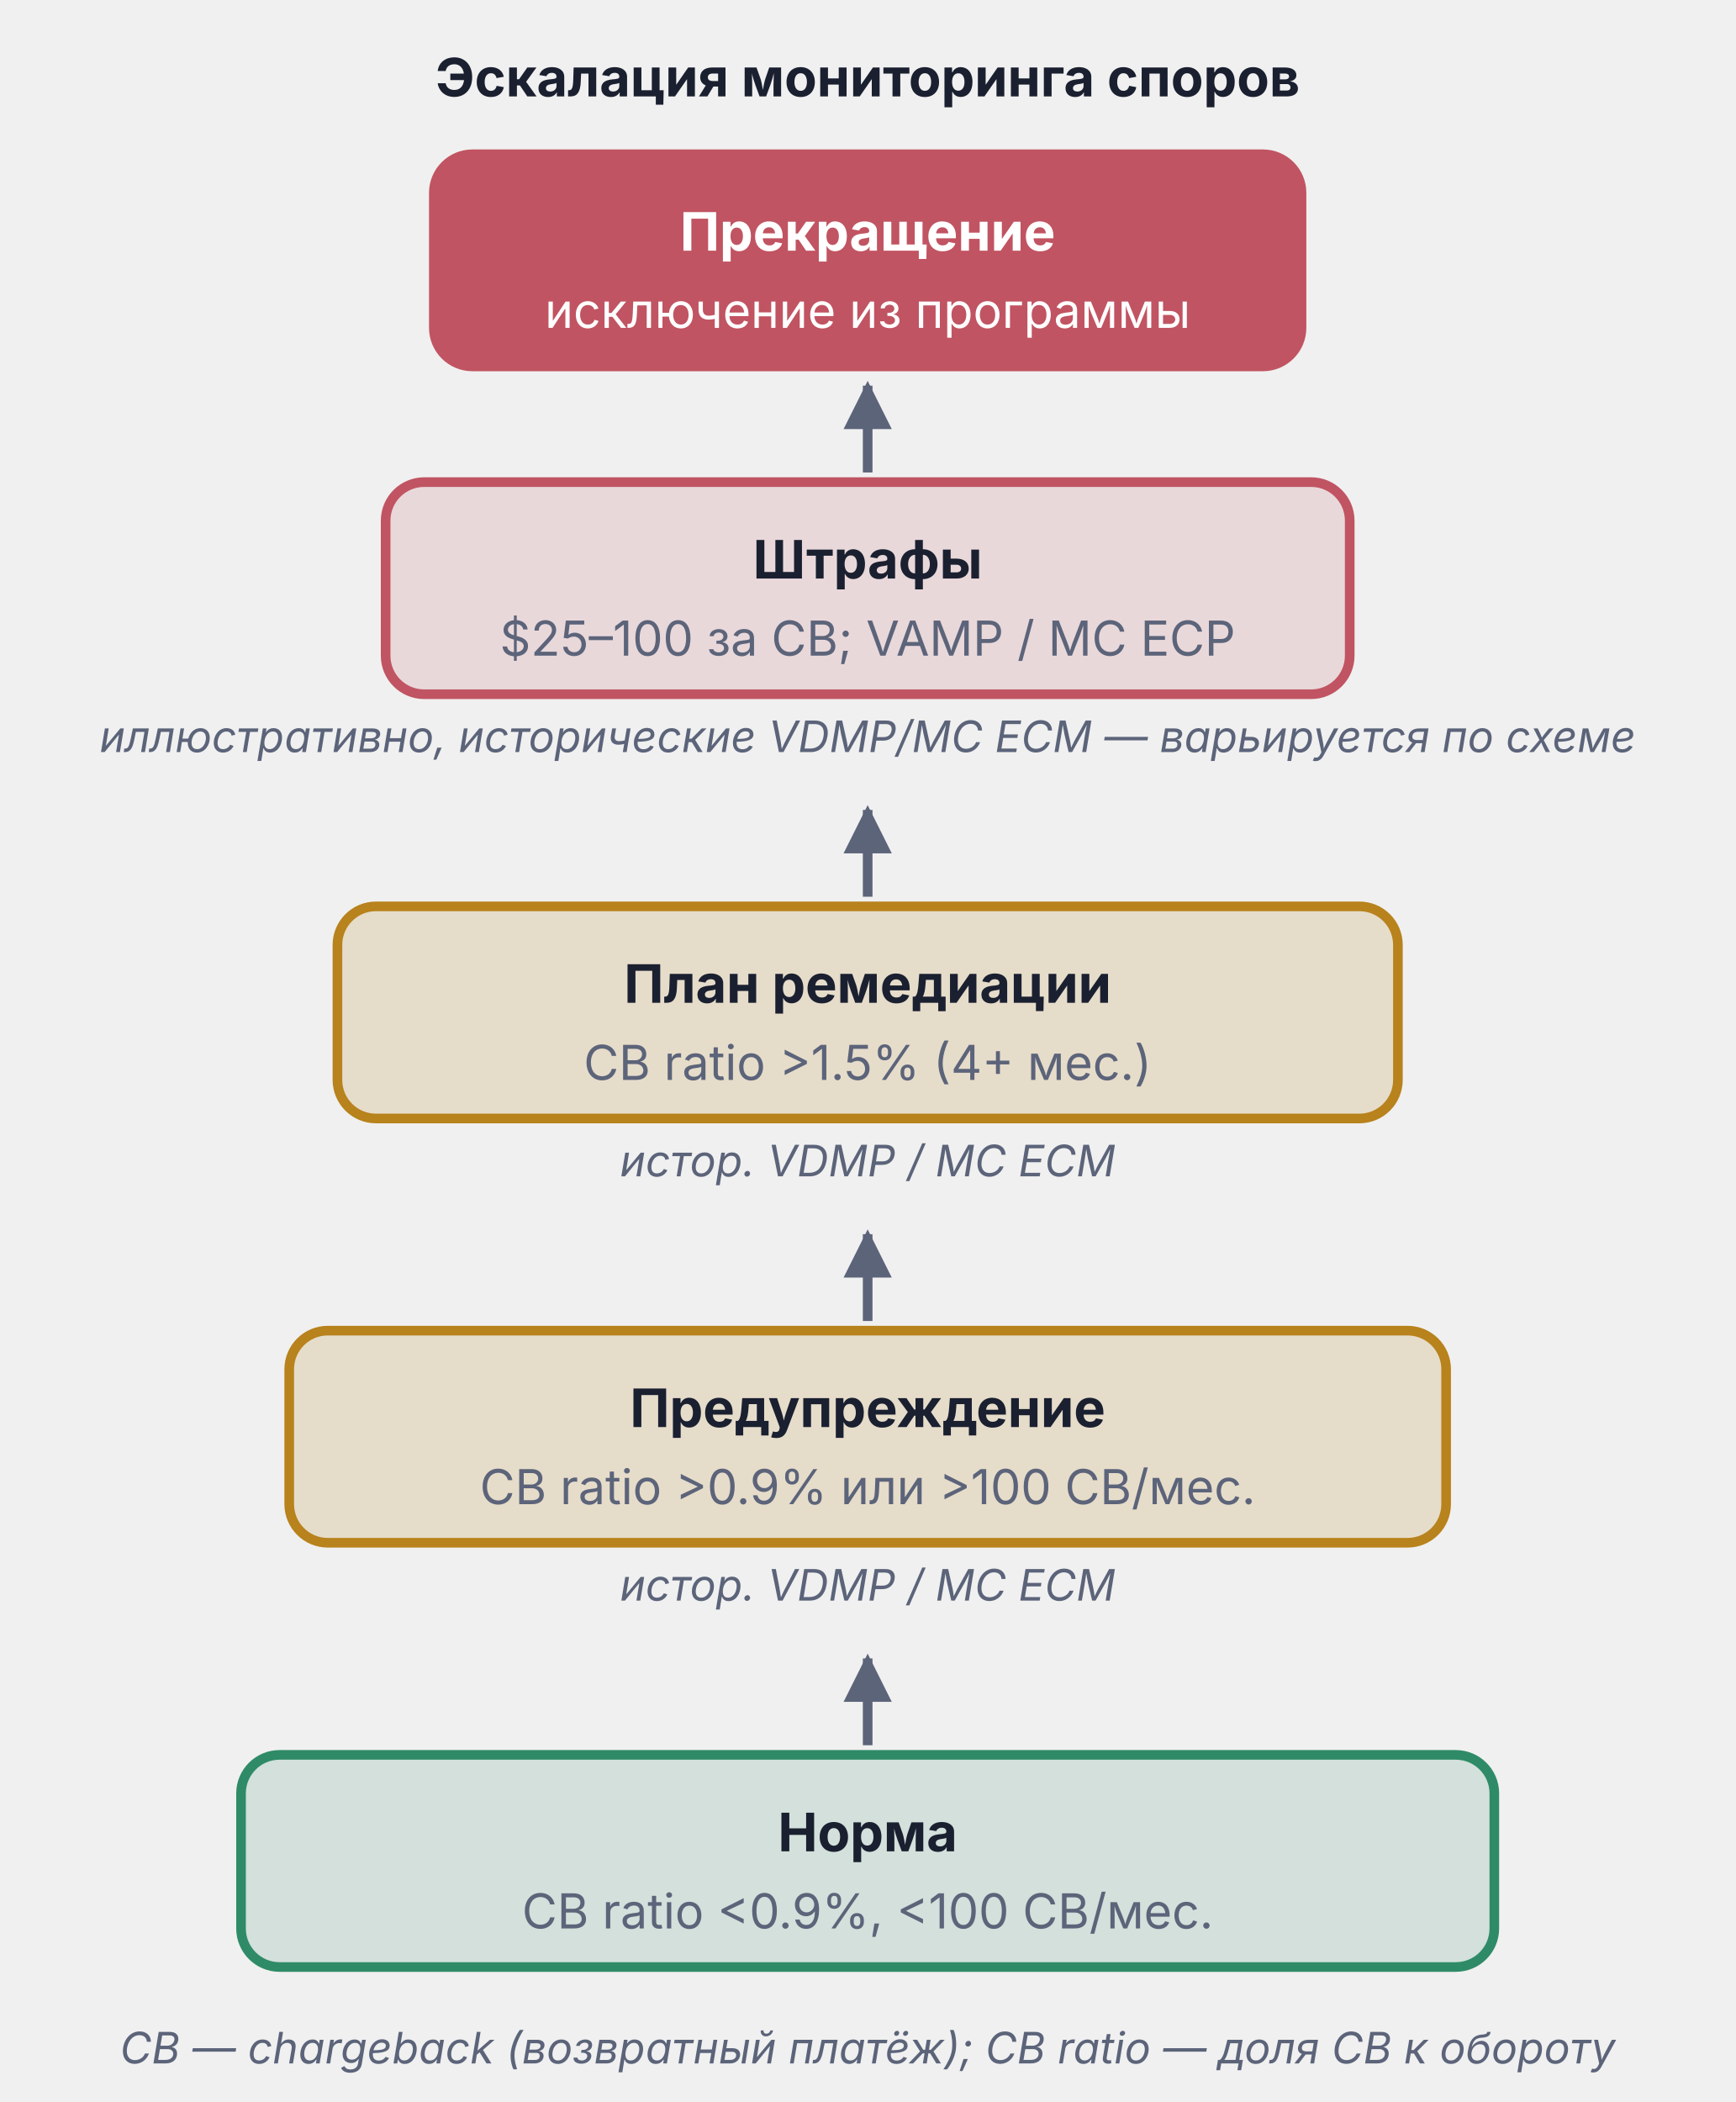
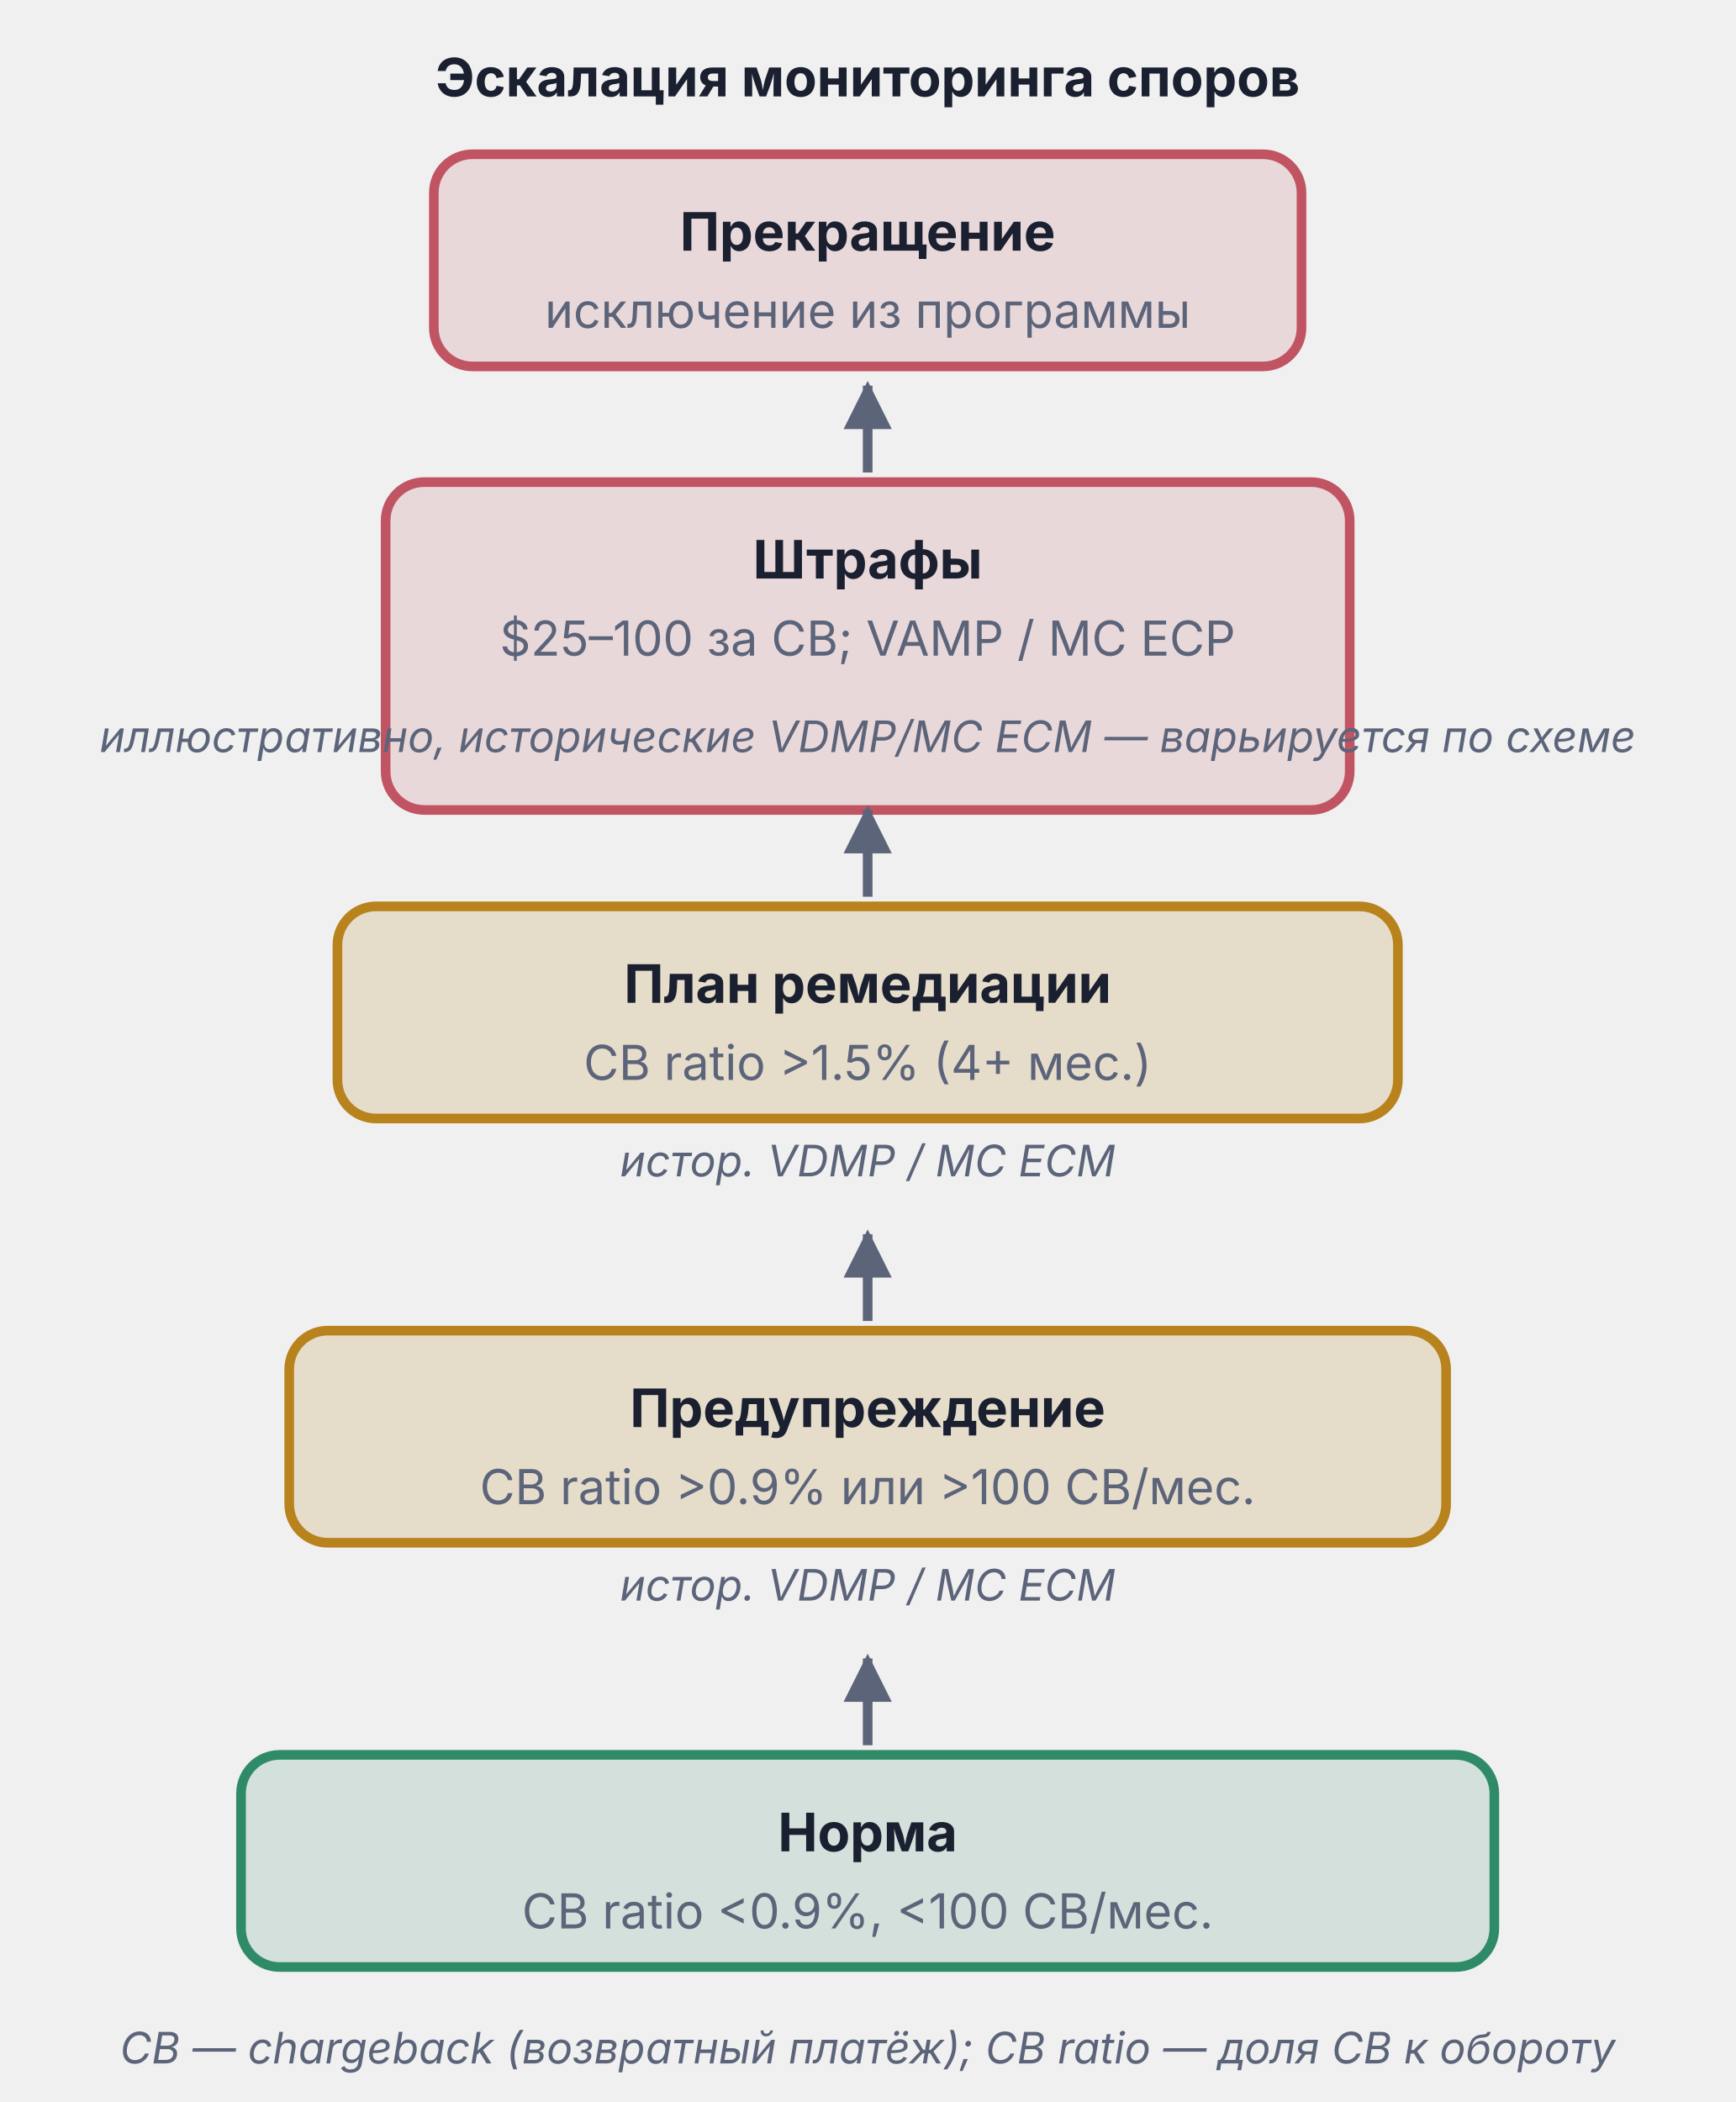
<svg xmlns="http://www.w3.org/2000/svg" viewBox="0 0 360 436" width="360" height="436">
  <defs>
    <marker id="arr-Muted" viewBox="0 0 10 10" refX="9" refY="5" markerWidth="5" markerHeight="5" orient="auto">
      <path d="M0,0 L10,5 L0,10 Z" fill="#5C647A" />
    </marker>
    <marker id="arr-Muted-s" viewBox="0 0 10 10" refX="1" refY="5" markerWidth="5" markerHeight="5" orient="auto">
      <path d="M10,0 L0,5 L10,10 Z" fill="#5C647A" />
    </marker>
  </defs>
  <text x="180.0" y="20.0" text-anchor="middle" font-family="Inter, -apple-system, BlinkMacSystemFont, 'Helvetica Neue', Arial, sans-serif" font-size="11" font-weight="bold" fill="#1A2030">Эскалация мониторинга споров</text>
-   <rect x="90.0" y="32.0" width="180" height="44" rx="8" fill="#C15462" stroke="#C15462" stroke-width="2" />
-   <text x="180.0" y="52.0" text-anchor="middle" font-family="Inter, -apple-system, BlinkMacSystemFont, 'Helvetica Neue', Arial, sans-serif" font-size="11" font-weight="bold" fill="#ffffff">Прекращение</text>
-   <text x="180.0" y="68.0" text-anchor="middle" font-family="Inter, -apple-system, BlinkMacSystemFont, 'Helvetica Neue', Arial, sans-serif" font-size="10" fill="#ffffff">исключение из программы</text>
+   <rect x="90.0" y="32.0" width="180" height="44" rx="8" fill="#C15462" fill-opacity="0.15" stroke="#C15462" stroke-width="2" />
+   <text x="180.0" y="52.0" text-anchor="middle" font-family="Inter, -apple-system, BlinkMacSystemFont, 'Helvetica Neue', Arial, sans-serif" font-size="11" font-weight="bold" fill="#1A2030">Прекращение</text>
+   <text x="180.0" y="68.0" text-anchor="middle" font-family="Inter, -apple-system, BlinkMacSystemFont, 'Helvetica Neue', Arial, sans-serif" font-size="10" fill="#5C647A">исключение из программы</text>
  <line x1="180.0" y1="98.0" x2="180.0" y2="80.0" stroke="#5C647A" stroke-width="2" marker-end="url(#arr-Muted)" />
-   <rect x="80.0" y="100.0" width="200" height="44" rx="8" fill="#C15462" fill-opacity="0.15" stroke="#C15462" stroke-width="2" />
+   <rect x="80.0" y="100.0" width="200" height="68" rx="8" fill="#C15462" fill-opacity="0.15" stroke="#C15462" stroke-width="2" />
  <text x="180.0" y="120.0" text-anchor="middle" font-family="Inter, -apple-system, BlinkMacSystemFont, 'Helvetica Neue', Arial, sans-serif" font-size="11" font-weight="bold" fill="#1A2030">Штрафы</text>
  <text x="180.0" y="136.0" text-anchor="middle" font-family="Inter, -apple-system, BlinkMacSystemFont, 'Helvetica Neue', Arial, sans-serif" font-size="10" fill="#5C647A">$25–100 за CB; VAMP / MC ECP</text>
  <text x="180.0" y="156.0" text-anchor="middle" font-family="Inter, -apple-system, BlinkMacSystemFont, 'Helvetica Neue', Arial, sans-serif" font-size="9" font-style="italic" fill="#5C647A">иллюстративно, исторические VDMP/MC ECM — варьируется по схеме</text>
  <line x1="180.0" y1="186.0" x2="180.0" y2="168.0" stroke="#5C647A" stroke-width="2" marker-end="url(#arr-Muted)" />
  <rect x="70.0" y="188.0" width="220" height="44" rx="8" fill="#B8821C" fill-opacity="0.18" stroke="#B8821C" stroke-width="2" />
  <text x="180.0" y="208.0" text-anchor="middle" font-family="Inter, -apple-system, BlinkMacSystemFont, 'Helvetica Neue', Arial, sans-serif" font-size="11" font-weight="bold" fill="#1A2030">План ремедиации</text>
  <text x="180.0" y="224.0" text-anchor="middle" font-family="Inter, -apple-system, BlinkMacSystemFont, 'Helvetica Neue', Arial, sans-serif" font-size="10" fill="#5C647A">CB ratio &gt;1.5% (4+ мес.)</text>
  <text x="180.0" y="244.0" text-anchor="middle" font-family="Inter, -apple-system, BlinkMacSystemFont, 'Helvetica Neue', Arial, sans-serif" font-size="9" font-style="italic" fill="#5C647A">истор. VDMP / MC ECM</text>
  <line x1="180.0" y1="274.0" x2="180.0" y2="256.0" stroke="#5C647A" stroke-width="2" marker-end="url(#arr-Muted)" />
  <rect x="60.0" y="276.0" width="240" height="44" rx="8" fill="#B8821C" fill-opacity="0.18" stroke="#B8821C" stroke-width="2" />
  <text x="180.0" y="296.0" text-anchor="middle" font-family="Inter, -apple-system, BlinkMacSystemFont, 'Helvetica Neue', Arial, sans-serif" font-size="11" font-weight="bold" fill="#1A2030">Предупреждение</text>
  <text x="180.0" y="312.0" text-anchor="middle" font-family="Inter, -apple-system, BlinkMacSystemFont, 'Helvetica Neue', Arial, sans-serif" font-size="10" fill="#5C647A">CB ratio &gt;0.9% или &gt;100 CB/мес.</text>
  <text x="180.0" y="332.0" text-anchor="middle" font-family="Inter, -apple-system, BlinkMacSystemFont, 'Helvetica Neue', Arial, sans-serif" font-size="9" font-style="italic" fill="#5C647A">истор. VDMP / MC ECM</text>
  <line x1="180.0" y1="362.0" x2="180.0" y2="344.0" stroke="#5C647A" stroke-width="2" marker-end="url(#arr-Muted)" />
  <rect x="50.0" y="364.0" width="260" height="44" rx="8" fill="#2F8B67" fill-opacity="0.15" stroke="#2F8B67" stroke-width="2" />
  <text x="180.0" y="384.0" text-anchor="middle" font-family="Inter, -apple-system, BlinkMacSystemFont, 'Helvetica Neue', Arial, sans-serif" font-size="11" font-weight="bold" fill="#1A2030">Норма</text>
  <text x="180.0" y="400.0" text-anchor="middle" font-family="Inter, -apple-system, BlinkMacSystemFont, 'Helvetica Neue', Arial, sans-serif" font-size="10" fill="#5C647A">CB ratio &lt;0.9%, &lt;100 CB/мес.</text>
  <text x="180.0" y="428.0" text-anchor="middle" font-family="Inter, -apple-system, BlinkMacSystemFont, 'Helvetica Neue', Arial, sans-serif" font-size="9" font-style="italic" fill="#5C647A">CB — chargeback (возвратный платёж); CB ratio — доля CB к обороту</text>
</svg>
